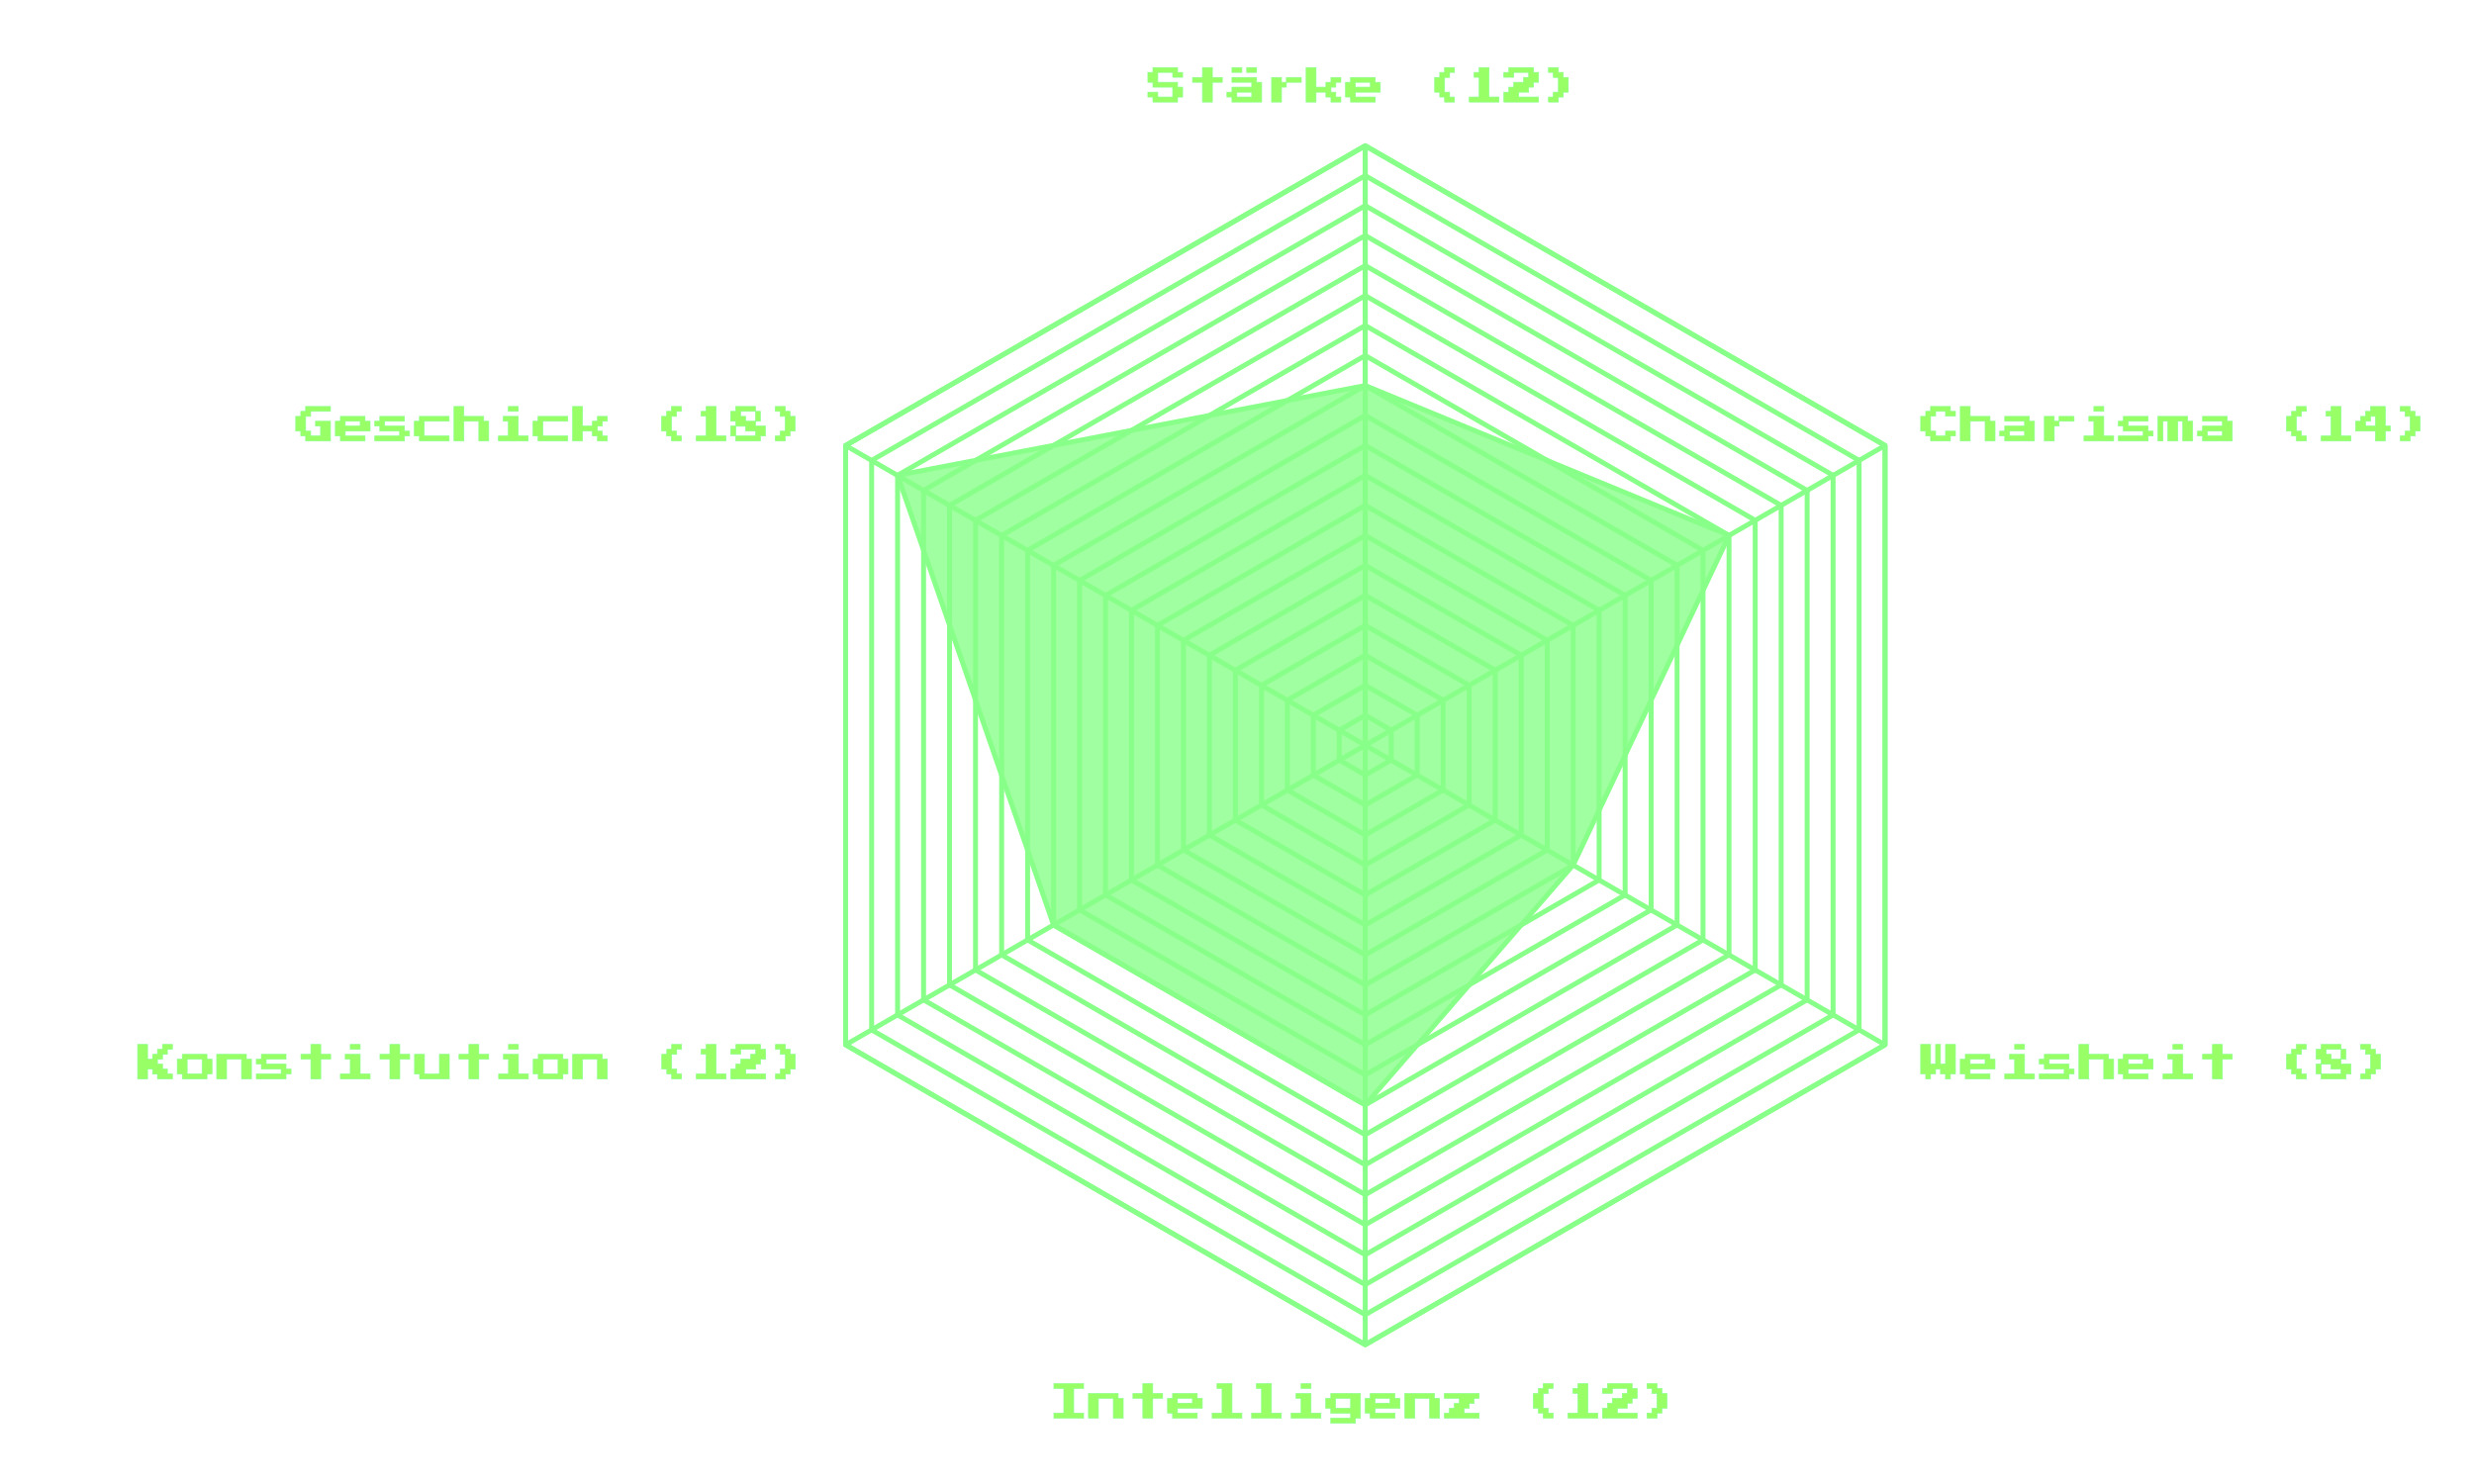
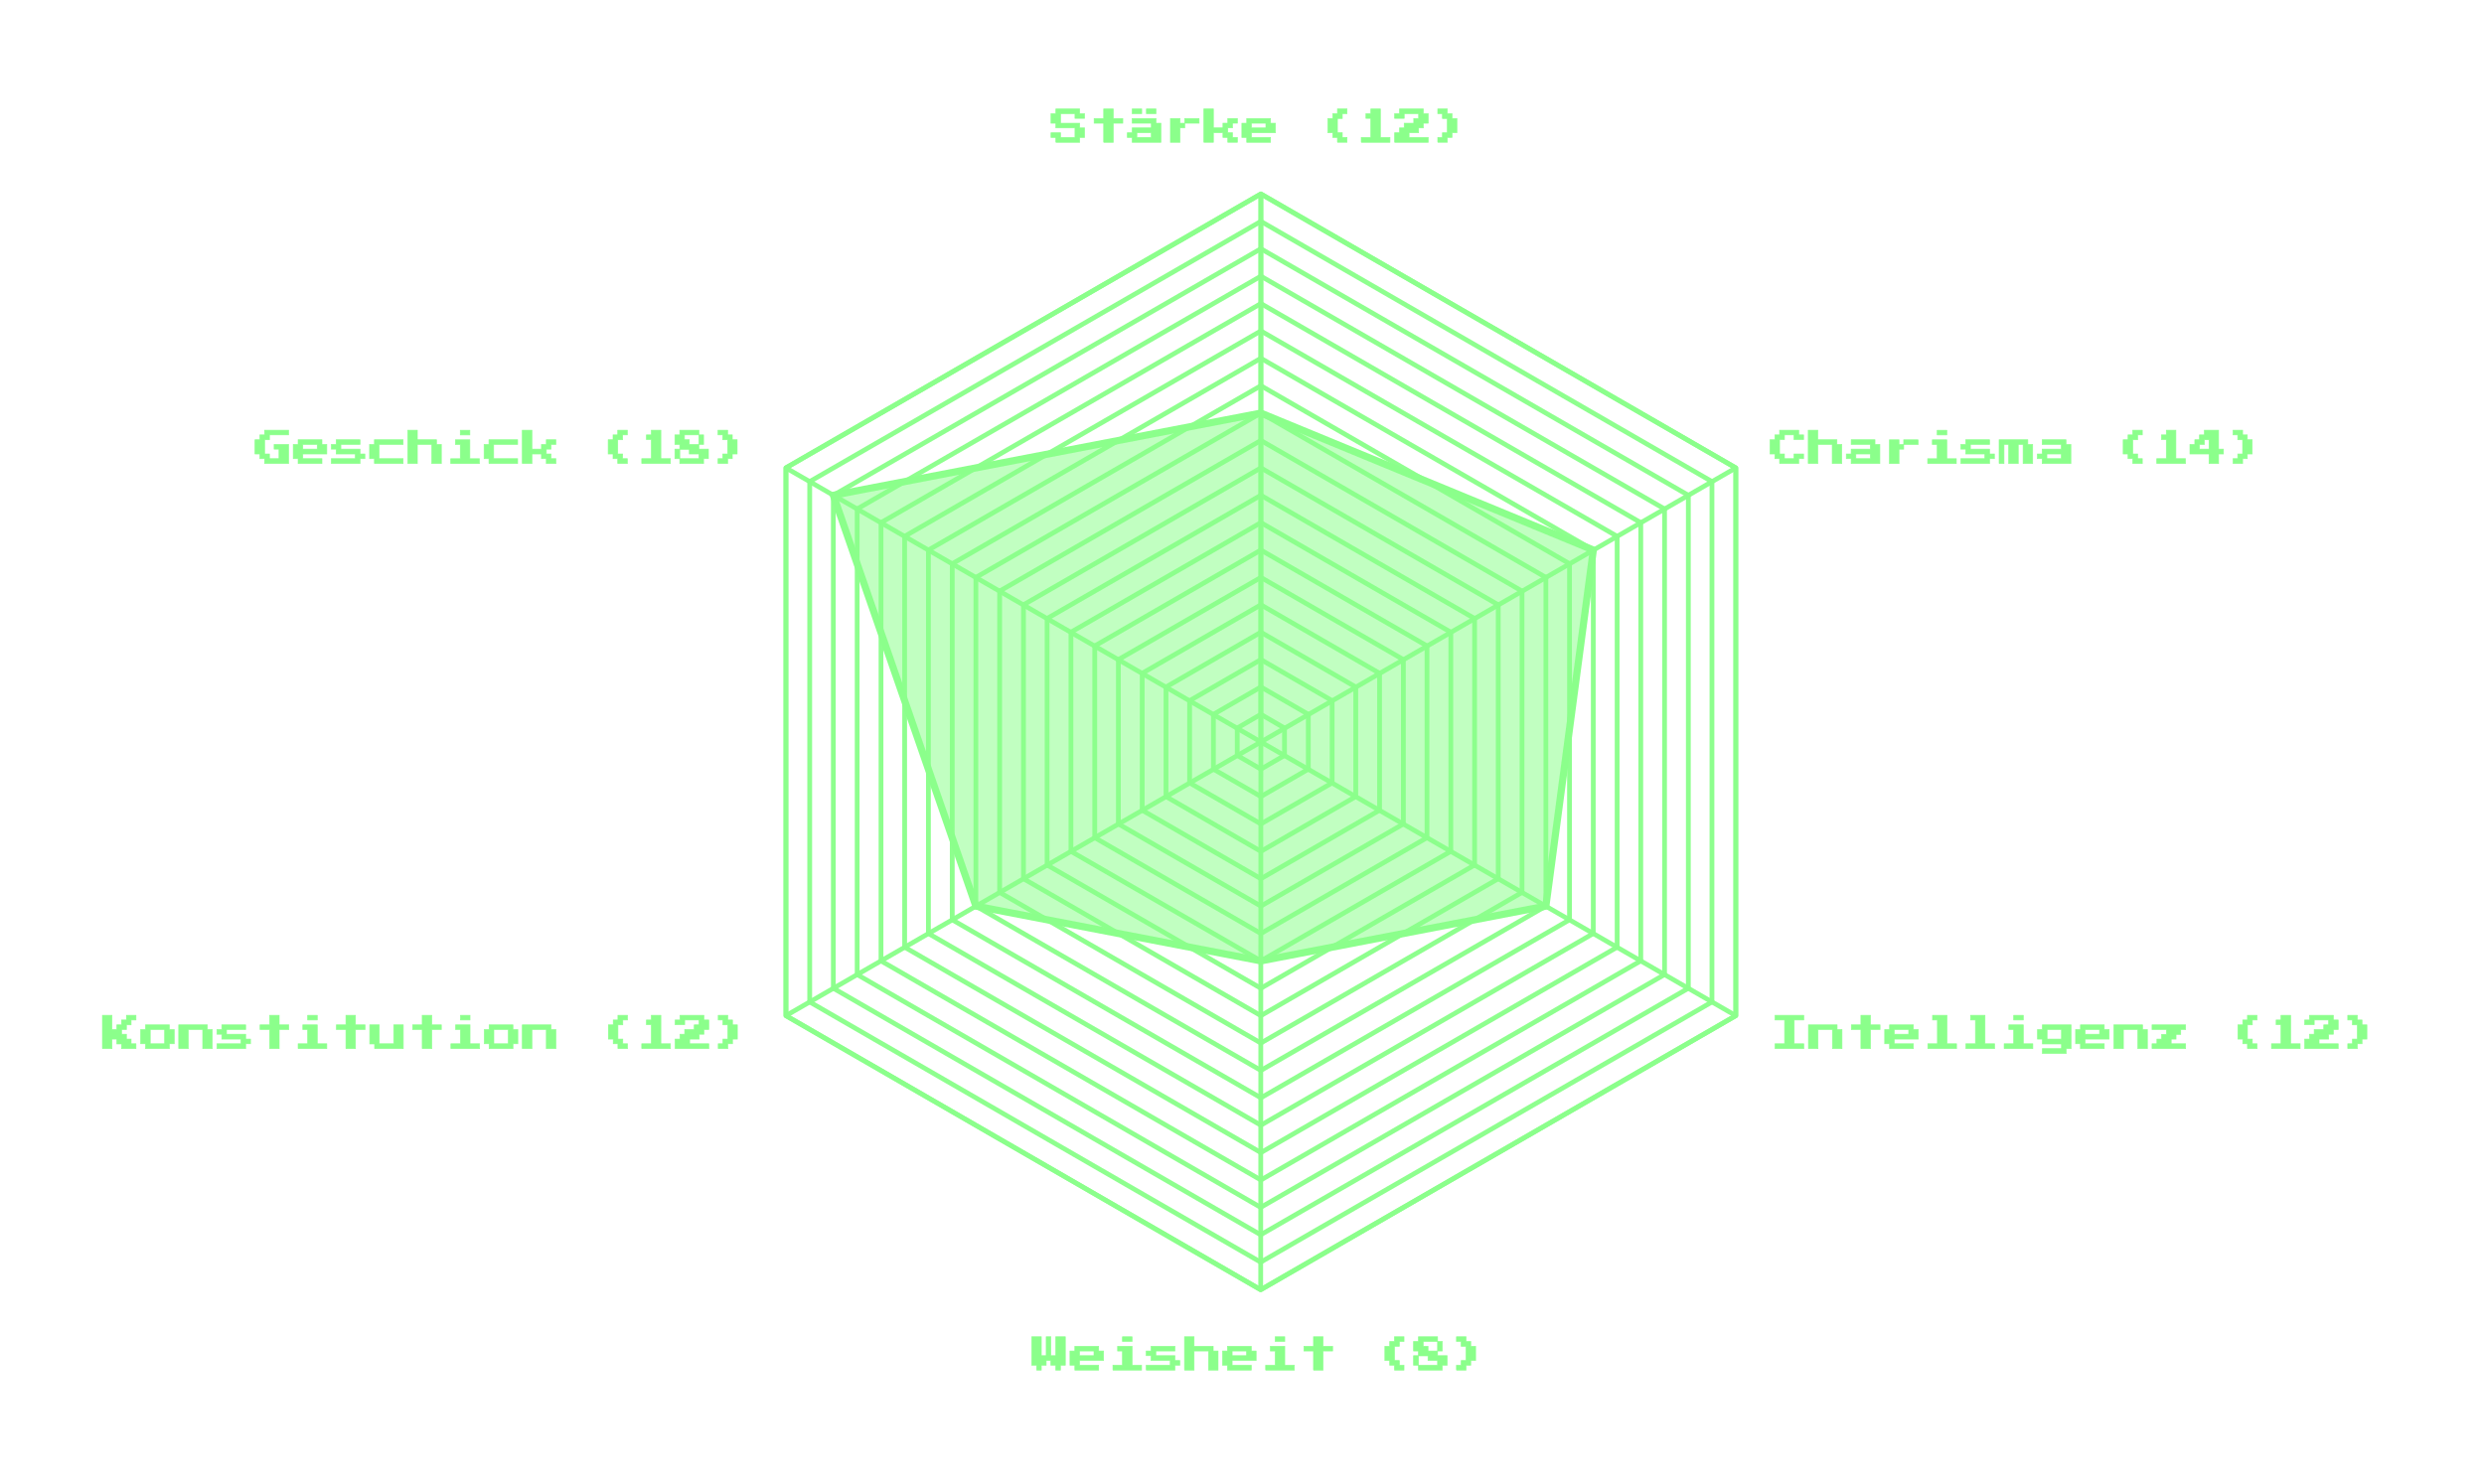
- <svg xmlns="http://www.w3.org/2000/svg" xml:space="preserve" height="300" width="500" version="1.1" viewBox="0 0 500 300">
-   <g transform="matrix(1.3333 0 0 -1.3333 0 300)">
-     <g transform="scale(.1)">
-       <g stroke="#8f8">
-         <g transform="matrix(1.0004 0 0 .99965 0 -45)">
-           <path stroke-linejoin="round" d="m2068.6 1165.5z" stroke="#8f8" stroke-miterlimit="10" stroke-width="7.5" fill="none" />
+ <svg xmlns="http://www.w3.org/2000/svg" xml:space="preserve" height="310.67" viewBox="0 0 520 310.667" width="520" version="1.1">
+   <g transform="matrix(1.3333 0 0 -1.3333 0 310.67)">
+     <g opacity=".97" transform="scale(.1)" stroke="#8f8">
+       <g stroke-opacity=".969" fill="none">
+         <g transform="scale(1.0004 .99965)">
+           <path stroke-linejoin="round" d="m1978.9 1165.2z" stroke-opacity=".969" stroke="#8f8" stroke-miterlimit="10" stroke-width="7.5" fill="none" />
        </g>
-         <g transform="matrix(1.0004 0 0 .99965 0 -45)">
-           <path stroke-linejoin="round" d="m2068.6 1211.1-39.35-22.93v-45.01l39.35-22.93 39.35 22.93v45.01z" stroke="#8f8" stroke-miterlimit="10" stroke-width="7.5" fill="none" />
+         <g transform="scale(1.0004 .99965)">
+           <path stroke-linejoin="round" d="m1978.9 1208.6-37.09-21.52v-43.03l37.09-21.52 37.09 21.52v43.03z" stroke-opacity=".969" stroke="#8f8" stroke-miterlimit="10" stroke-width="7.5" fill="none" />
        </g>
-         <g transform="matrix(1.0004 0 0 .99965 0 -45)">
-           <path stroke-linejoin="round" d="m2068.6 1256.4-78.7-45.3v-90.87l78.7-45.3 78.7 45.3v90.87z" stroke="#8f8" stroke-miterlimit="10" stroke-width="7.5" fill="none" />
+         <g transform="scale(1.0004 .99965)">
+           <path stroke-linejoin="round" d="m1978.9 1251.6-74.46-43.03v-86.07l74.46-43.03 74.46 43.03v86.07z" stroke-opacity=".969" stroke="#8f8" stroke-miterlimit="10" stroke-width="7.5" fill="none" />
        </g>
-         <g transform="matrix(1.0004 0 0 .99965 0 -45)">
-           <path stroke-linejoin="round" d="m2068.6 1302-118.05-68.23v-136.17l118.05-68.23 118.06 68.23v136.17z" stroke="#8f8" stroke-miterlimit="10" stroke-width="7.5" fill="none" />
+         <g transform="scale(1.0004 .99965)">
+           <path stroke-linejoin="round" d="m1978.9 1294.6-111.83-64.55v-129.1l111.83-64.54 111.83 64.54v129.1z" stroke-opacity=".969" stroke="#8f8" stroke-miterlimit="10" stroke-width="7.5" fill="none" />
        </g>
-         <g transform="matrix(1.0004 0 0 .99965 0 -45)">
-           <path stroke-linejoin="round" d="m2068.6 1347.3-157.12-90.87v-181.47l157.12-91.157 157.4 91.157v181.47z" stroke="#8f8" stroke-miterlimit="10" stroke-width="7.5" fill="none" />
+         <g transform="scale(1.0004 .99965)">
+           <path stroke-linejoin="round" d="m1978.9 1337.6-148.91-86.06v-172.13l148.91-86.062 148.91 86.062v172.13z" stroke-opacity=".969" stroke="#8f8" stroke-miterlimit="10" stroke-width="7.5" fill="none" />
        </g>
-         <g transform="matrix(1.0004 0 0 .99965 0 -45)">
-           <path stroke-linejoin="round" d="m2068.6 1392.8-196.7-113.5v-227.3l196.7-113.52 197 113.52v227.33z" stroke="#8f8" stroke-miterlimit="10" stroke-width="7.5" fill="none" />
+         <g transform="scale(1.0004 .99965)">
+           <path stroke-linejoin="round" d="m1978.9 1380.7-186.3-107.6v-215.16l186.28-107.57 186.28 107.57v215.16z" stroke-opacity=".969" stroke="#8f8" stroke-miterlimit="10" stroke-width="7.5" fill="none" />
        </g>
-         <g transform="matrix(1.0004 0 0 .99965 0 -45)">
-           <path stroke-linejoin="round" d="m2068.6 1438.4-236.1-136.45v-272.6l236.1-136.5 236.4 136.5v272.63z" stroke="#8f8" stroke-miterlimit="10" stroke-width="7.5" fill="none" />
+         <g transform="scale(1.0004 .99965)">
+           <path stroke-linejoin="round" d="m1978.9 1423.7-223.65-129.09v-258.19l223.65-129.09 223.65 129.09v258.19z" stroke-opacity=".969" stroke="#8f8" stroke-miterlimit="10" stroke-width="7.5" fill="none" />
        </g>
-         <g transform="matrix(1.0004 0 0 .99965 0 -45)">
-           <path stroke-linejoin="round" d="m2068.6 1483.7-275.4-159.1v-317.9l275.45-159.1 275.74 159.1v317.92z" stroke="#8f8" stroke-miterlimit="10" stroke-width="7.5" fill="none" />
+         <g transform="scale(1.0004 .99965)">
+           <path stroke-linejoin="round" d="m1978.9 1466.7-260.73-150.61v-301.22l260.73-150.6 260.73 150.6v301.22z" stroke-opacity=".969" stroke="#8f8" stroke-miterlimit="10" stroke-width="7.5" fill="none" />
        </g>
-         <g transform="matrix(1.0004 0 0 .99965 0 -45)">
-           <path stroke-linejoin="round" d="m2068.6 1529.3-314.8-182.04v-363.53l314.8-181.75 315.09 181.75v363.5z" stroke="#8f8" stroke-miterlimit="10" stroke-width="7.5" fill="none" />
+         <g transform="scale(1.0004 .99965)">
+           <path stroke-linejoin="round" d="m1978.9 1509.8-298.1-172.12v-344.3l298.1-172.12 298.1 172.12v344.25z" stroke-opacity=".969" stroke="#8f8" stroke-miterlimit="10" stroke-width="7.5" fill="none" />
        </g>
-         <g transform="matrix(1.0004 0 0 .99965 0 -45)">
-           <path stroke-linejoin="round" d="m2068.6 1574.9-354.2-204.7v-409.08l354.16-204.68 354.44 204.68v409.08z" stroke="#8f8" stroke-miterlimit="10" stroke-width="7.5" fill="none" />
+         <g transform="scale(1.0004 .99965)">
+           <path stroke-linejoin="round" d="m1978.9 1552.8-335.5-193.6v-387.32l335.47-193.64 335.47 193.64v387.28z" stroke-opacity=".969" stroke="#8f8" stroke-miterlimit="10" stroke-width="7.5" fill="none" />
        </g>
-         <g transform="matrix(1.0004 0 0 .99965 0 -45)">
-           <path stroke-linejoin="round" d="m2068.6 1620.2-393.5-227.4v-454.32l393.51-227.33 393.79 227.33v454.37z" stroke="#8f8" stroke-miterlimit="10" stroke-width="7.5" fill="none" />
+         <g transform="scale(1.0004 .99965)">
+           <path stroke-linejoin="round" d="m1978.9 1595.8-372.6-215.1v-430.33l372.56-215.15 372.56 215.15v430.31z" stroke-opacity=".969" stroke="#8f8" stroke-miterlimit="10" stroke-width="7.5" fill="none" />
        </g>
-         <g transform="matrix(1.0004 0 0 .99965 0 -45)">
-           <path stroke-linejoin="round" d="m2068.6 1665.8-432.8-250.3v-499.67l432.86-250.26 433.14 250.26v499.67z" stroke="#8f8" stroke-miterlimit="10" stroke-width="7.5" fill="none" />
+         <g transform="scale(1.0004 .99965)">
+           <path stroke-linejoin="round" d="m1978.9 1638.9-410-236.7v-473.35l409.93-236.67 409.93 236.67v473.34z" stroke-opacity=".969" stroke="#8f8" stroke-miterlimit="10" stroke-width="7.5" fill="none" />
        </g>
-         <g transform="matrix(1.0004 0 0 .99965 0 -45)">
-           <path stroke-linejoin="round" d="m2068.6 1711.1-472.2-272.7v-545.5l472.21-272.91 472.5 272.91v545.53z" stroke="#8f8" stroke-miterlimit="10" stroke-width="7.5" fill="none" />
+         <g transform="scale(1.0004 .99965)">
+           <path stroke-linejoin="round" d="m1978.9 1681.9-447.3-258.19v-516.36l447.3-258.19 447.3 258.19v516.37z" stroke-opacity=".969" stroke="#8f8" stroke-miterlimit="10" stroke-width="7.5" fill="none" />
        </g>
-         <g transform="matrix(1.0004 0 0 .99965 0 -45)">
-           <path stroke-linejoin="round" d="m2068.6 1756.6-511.6-295.5v-590.85l511.56-295.56 511.85 295.56v590.83z" stroke="#8f8" stroke-miterlimit="10" stroke-width="7.5" fill="none" />
+         <g transform="scale(1.0004 .99965)">
+           <path stroke-linejoin="round" d="m1978.9 1724.9-484.39-279.7v-559.38l484.39-279.7 484.38 279.7v559.41z" stroke-opacity=".969" stroke="#8f8" stroke-miterlimit="10" stroke-width="7.5" fill="none" />
        </g>
-         <g transform="matrix(1.0004 0 0 .99965 0 -45)">
-           <path stroke-linejoin="round" d="m2068.6 1802.2-550.9-318.5v-636.1l550.91-318.49 551.2 318.49v636.13z" stroke="#8f8" stroke-miterlimit="10" stroke-width="7.5" fill="none" />
+         <g transform="scale(1.0004 .99965)">
+           <path stroke-linejoin="round" d="m1978.9 1768-521.8-301.3v-602.4l521.76-301.22 521.75 301.22v602.44z" stroke-opacity=".969" stroke="#8f8" stroke-miterlimit="10" stroke-width="7.5" fill="none" />
        </g>
-         <g transform="matrix(1.0004 0 0 .99965 0 -45)">
-           <path stroke-linejoin="round" d="m2068.6 1847.5-590.5-340.8v-682.03l590.55-340.85 590.83 340.85v681.99z" stroke="#8f8" stroke-miterlimit="10" stroke-width="7.5" fill="none" />
+         <g transform="scale(1.0004 .99965)">
+           <path stroke-linejoin="round" d="m1978.9 1811-559.1-322.7v-645.51l559.12-322.74 559.12 322.74v645.47z" stroke-opacity=".969" stroke="#8f8" stroke-miterlimit="10" stroke-width="7.5" fill="none" />
        </g>
-         <g transform="matrix(1.0004 0 0 .99965 0 -45)">
-           <path stroke-linejoin="round" d="m2068.6 1893.1-629.9-363.78v-727.28l629.9-363.78 630.18 363.78v727.29z" stroke="#8f8" stroke-miterlimit="10" stroke-width="7.5" fill="none" />
+         <g transform="scale(1.0004 .99965)">
+           <path stroke-linejoin="round" d="m1978.9 1854-596.2-344.2v-688.53l596.21-344.25 596.21 344.25v688.5z" stroke-opacity=".969" stroke="#8f8" stroke-miterlimit="10" stroke-width="7.5" fill="none" />
        </g>
-         <g transform="matrix(1.0004 0 0 .99965 0 -45)">
-           <path stroke-linejoin="round" d="m2068.6 1938.7-669.2-386.7v-772.63l669.24-386.72 669.53 386.72v772.58z" stroke="#8f8" stroke-miterlimit="10" stroke-width="7.5" fill="none" />
+         <g transform="scale(1.0004 .99965)">
+           <path stroke-linejoin="round" d="m1978.9 1897-633.6-365.7v-731.54l633.3-365.77 633.86 365.77v731.53z" stroke-opacity=".969" stroke="#8f8" stroke-miterlimit="10" stroke-width="7.5" fill="none" />
        </g>
-         <g transform="matrix(1.0004 0 0 .99965 0 -45)">
-           <path stroke-linejoin="round" d="m2068.6 1984-708.6-409.09v-818.46l708.6-409.08 708.89 409.08v818.44z" stroke="#8f8" stroke-miterlimit="10" stroke-width="7.5" fill="none" />
+         <g transform="scale(1.0004 .99965)">
+           <path stroke-linejoin="round" d="m1978.9 1940.1-671-387.3v-774.56l670.67-387.28 671.22 387.28v774.56z" stroke-opacity=".969" stroke="#8f8" stroke-miterlimit="10" stroke-width="7.5" fill="none" />
        </g>
-         <g transform="matrix(1.0004 0 0 .99965 0 -45)">
-           <path stroke-linejoin="round" d="m2068.6 2029.5-747.9-432v-863.71l747.95-432.01 748.23 432.01v863.74z" stroke="#8f8" stroke-miterlimit="10" stroke-width="7.5" fill="none" />
+         <g transform="scale(1.0004 .99965)">
+           <path stroke-linejoin="round" d="m1978.9 1983.1-708.1-408.8v-817.57l707.75-408.8 708.31 408.8v817.59z" stroke-opacity=".969" stroke="#8f8" stroke-miterlimit="10" stroke-width="7.5" fill="none" />
        </g>
-         <g transform="matrix(1.0004 0 0 .99965 0 -45)">
-           <path stroke-linejoin="round" d="m2068.6 2074.8-787.3-454.66v-908.95l787.3-454.94 787.58 454.94v909.03z" stroke="#8f8" stroke-miterlimit="10" stroke-width="7.5" fill="none" />
-         </g>
-         <g transform="matrix(1.0004 0 0 .99965 0 -45)">
-           <path stroke-linejoin="round" d="m2068.6 1711.1-708.6-136.18 236.39-681.98 472.21-272.91 315.09 363.78 236.11 499.96z" stroke="#8f8" stroke-miterlimit="10" stroke-width="7.5" fill="none" />
-         </g>
-         <g transform="matrix(1.0004 0 0 .99965 0 -45)">
-           <path stroke-linejoin="round" d="m2068.6 2074.8-787.3-454.66v-908.95l787.3-454.94 787.58 454.94v909.03z" stroke="#8f8" stroke-miterlimit="10" stroke-width="7.5" fill="none" />
-         </g>
-         <g transform="matrix(1.0004 0 0 .99965 0 -45)">
-           <path stroke-linejoin="round" d="m2068.6 1165.5v909.32" stroke="#8f8" stroke-miterlimit="10" stroke-width="7.5" fill="none" />
-         </g>
-         <g transform="matrix(1.0004 0 0 .99965 0 -45)">
-           <path stroke-linejoin="round" d="m2068.6 1165.5-787.3 454.66" stroke="#8f8" stroke-miterlimit="10" stroke-width="7.5" fill="none" />
-         </g>
-         <g transform="matrix(1.0004 0 0 .99965 0 -45)">
-           <path stroke-linejoin="round" d="m2068.6 1165.5-787.3-454.35" stroke="#8f8" stroke-miterlimit="10" stroke-width="7.5" fill="none" />
-         </g>
-         <g transform="matrix(1.0004 0 0 .99965 0 -45)">
-           <path stroke-linejoin="round" d="m2068.6 1165.5v-909.3" stroke="#8f8" stroke-miterlimit="10" stroke-width="7.5" fill="none" />
-         </g>
-         <g transform="matrix(1.0004 0 0 .99965 0 -45)">
-           <path stroke-linejoin="round" d="m2068.6 1165.5 787.6-454.35" stroke="#8f8" stroke-miterlimit="10" stroke-width="7.5" fill="none" />
-         </g>
-         <g transform="matrix(1.0004 0 0 .99965 0 -45)">
-           <path stroke-linejoin="round" d="m2068.6 1165.5 787.58 454.66" stroke="#8f8" stroke-miterlimit="10" stroke-width="7.5" fill="none" />
-         </g>
-         <g transform="matrix(1.0004 0 0 .99965 0 -45)">
-           <path stroke-linejoin="round" d="m2068.6 1165.5v909.32" stroke="#8f8" stroke-miterlimit="10" stroke-width="7.5" fill="none" />
+         <g transform="scale(1.0004 .99965)">
+           <path stroke-linejoin="round" d="m1978.9 2026.2-745.4-430.32v-860.69l745.12-430.6 745.68 430.6v860.62z" stroke-opacity=".969" stroke="#8f8" stroke-miterlimit="10" stroke-width="7.5" fill="none" />
        </g>
      </g>
-       <g stroke="#8f8" fill="#99ff67" fill-rule="evenodd">
-         <path d="m1747.6 2095.3v7.64h-7.65v7.36h15.01v-7.36h22.65v15h-30.01v7.36h-7.65v15h7.65v7.36h37.38v-7.36h7.65v-7.36h-15.02v7.36h-22.65v-15h30.02v-7.36h7.65v-15h-7.65v-7.64h-37.38" />
-         <path d="m1822.7 2095.3v30h-15.02v7.36h15.02v15h15v-15h15.02v-7.36h-15.02v-30h-15" />
-         <path d="m1867.4 2140.3v7.36h15.01v-7.36zm22.37 0v7.36h15.01v-7.36zm-22.37-45v7.64h-7.65v7.36h7.65v7.64h30.02v7.36h-30.02v7.36h37.38v-7.36h7.65v-30zm7.37 7.64h22.65v7.36h-22.65v-7.36" />
-         <path d="m1942.5 2125.3h7.36v-7.36h-7.36v-22.64h-15.01v37.36h15.01zm30.02 7.36v-7.36h-22.66v7.36h22.66" />
-         <path d="m1979.8 2095.3v52.36h15.01v-29.72h15.01v7.36h7.65v7.36h15.01v-7.36h-7.65v-7.36h-7.36v-7.64h7.36v-7.36h7.65v-7.64h-15.01v7.64h-7.65v7.36h-15.01v-15h-15.01" />
-         <path d="m2047.2 2095.3v7.64h-7.64v22.36h7.64v7.36h37.39v-7.36h7.64v-15h-37.66v-7.36h30.02v-7.64zm7.37 22.64h22.65v7.36h-22.65v-7.36" />
-         <path d="m2189.7 2095.3v7.64h-7.36v7.36h-7.65v22.36h7.65v7.64h7.36v7.36h15.01v-7.36h-7.36v-7.64h-7.65v-22.36h7.65v-7.36h7.36v-7.64h-15.01" />
-         <path d="m2227.1 2095.3v7.64h15v30h-7.64v7.36h7.64v7.36h15.02v-44.72h15v-7.64h-45.02" />
-         <path d="m2279.5 2095.3v15h7.64v7.64h7.37v7.36h15.01v7.36h7.64v7.64h-22.65v-7.36h-15.01v7.36h7.64v7.36h37.38v-7.36h7.65v-15h-7.65v-7.36h-7.36v-7.64h-15.01v-7.36h30.02v-7.64h-52.67" />
-         <path d="m2347.2 2095.3v7.64h7.36v7.36h7.65v22.36h-7.65v7.64h-7.36v7.36h15.01v-7.36h7.37v-7.64h7.64v-22.36h-7.64v-7.36h-7.37v-7.64h-15.01" />
-         <path d="m463.27 1581.4v7.65h-7.364v7.35h-7.644v22.36h7.644v7.64h7.364v7.36h37.668v-7.36h-30.02v-7.64h-7.648v-22.36h7.648v-7.35h15.008v15h-7.645v7.35h22.657v-30h-37.668" />
-         <path d="m515.94 1581.4v7.65h-7.644v22.35h7.644v7.36h37.383v-7.36h7.649v-15h-37.668v-7.35h30.019v-7.65zm7.364 22.65h22.656v7.35h-22.656v-7.35" />
-         <path d="m568.05 1581.4v7.65h37.668v7.35h-30.02v7.65h-7.648v7.35h7.648v7.36h37.379v-7.36h-30.016v-7.35h30.016v-7.65h7.649v-7.35h-7.649v-7.65h-45.027" />
-         <path d="m635.73 1581.4v7.65h-7.644v22.35h7.644v7.36h45.032v-7.36h-37.668v-22.35h37.668v-7.65h-45.032" />
-         <path d="m688.13 1581.4v52.36h15.008v-15h30.019v-7.36h7.649v-30h-15.012v30h-22.656v-30h-15.008" />
-         <path d="m770.54 1626.4v7.36h15.008v-7.36zm-15.008-45v7.65h15.008v22.35h-7.644v7.36h22.652v-29.71h15.012v-7.65h-45.028" />
-         <path d="m815.57 1581.4v7.65h-7.644v22.35h7.644v7.36h45.032v-7.36h-37.67v-22.35h37.668v-7.65h-45.032" />
-         <path d="m867.96 1581.4v52.36h15.008v-29.71h15.011v7.35h7.645v7.36h15.012v-7.36h-7.649v-7.35h-7.363v-7.65h7.363v-7.35h7.649v-7.65h-15.012v7.65h-7.645v7.35h-15.011v-15h-15.008" />
-         <path d="m1017.8 1581.4v7.65h-7.363v7.35h-7.648v22.36h7.648v7.64h7.363v7.36h15.008v-7.36h-7.363v-7.64h-7.645v-22.36h7.645v-7.35h7.363v-7.65h-15.008" />
-         <path d="m1055.4 1581.4v7.65h15.011v30h-7.648v7.35h7.648v7.36h15.011v-44.71h15.01v-7.65h-45.032" />
-         <path d="m1115.2 1581.4v7.65h-7.65v15h7.65v7.35h-7.65v15h7.65v7.36h30.01v-7.36h7.36v-15h-7.36v-7.35h15.01v-15h-7.65v-7.65zm15 30h15.01v15h-22.65v-7.64h7.64zm-15-22.35h30.01v7.35h-15.01v7.36h-15v-14.71" />
-         <path d="m1175.2 1581.4v7.65h7.36v7.35h7.65v22.36h-7.65v7.64h-7.36v7.36h15.01v-7.36h7.37v-7.64h7.64v-22.36h-7.64v-7.35h-7.37v-7.65h-15.01" />
-         <path d="m208.67 614.11v52.356h15.008v-22.36h7.648v7.36h7.363v7.64h7.645v7.36h15.008v-7.36h-7.645v-7.64h-7.363v-7.36h-7.645v-7.355h7.645v-7.645h7.363v-7.355h7.645v-7.641h-22.653v7.356h-7.363v7.64h-7.648v-14.996h-15.008" />
-         <path d="m276.36 614.11v7.641h-7.648v22.355h7.648v7.36h37.383v-7.36h7.645v-22.355h-7.645v-7.641zm7.364 7.641h22.656v22.355h-22.656v-22.355" />
-         <path d="m328.46 614.11v37.356h45.027v-7.36h7.649v-29.996h-15.012v29.996h-22.656v-29.996h-15.008" />
-         <path d="m388.5 614.11v7.641h37.664v7.355h-30.02v7.645h-7.644v7.355h7.644v7.36h37.383v-7.36h-30.019v-7.355h30.019v-7.645h7.645v-7.355h-7.645v-7.641h-45.027" />
-         <path d="m471.2 614.11v29.996h-15.007v7.36h15.007v15h15.012v-15h15.008v-7.36h-15.008v-29.996h-15.012" />
-         <path d="m530.95 659.11v7.36h15.008v-7.36zm-15.012-44.996v7.641h15.012v22.355h-7.648v7.36h22.656v-29.715h15.012v-7.641h-45.032" />
-         <path d="m590.99 614.11v29.996h-15.01v7.36h15.012v15h15.01v-15h15.008v-7.36h-15.01v-29.996h-15.008" />
-         <path d="m636.02 614.11v7.356h-7.649v30h15.012v-29.715h22.656v29.715h15.008v-37.37h-45.03" />
-         <path d="m710.78 614.11v29.996h-15.012v7.36h15.012v15h15.008v-15h15.012v-7.36h-15.012v-29.996h-15.008" />
-         <path d="m770.82 659.11v7.36h15.008v-7.36zm-15.012-44.996v7.641h15.012v22.355h-7.648v7.36h22.656v-29.715h15.008v-7.641h-45.028" />
-         <path d="m815.85 614.11v7.641h-7.649v22.355h7.649v7.36h37.382v-7.36h7.645v-22.355h-7.645v-7.641zm7.363 7.641h22.656v22.355h-22.656v-22.355" />
-         <path d="m867.96 614.11v37.356h45.027v-7.36h7.649v-29.996h-15.012v29.996h-22.656v-29.996h-15.008" />
-         <path d="m1018.1 614.11v7.641h-7.364v7.355h-7.644v22.36h7.644v7.64h7.364v7.36h15.011v-7.36h-7.363v-7.64h-7.648v-22.36h7.648v-7.355h7.363v-7.641h-15.011" />
-         <path d="m1055.4 614.11v7.641h15.011v29.996h-7.648v7.359h7.648v7.36h15.011v-44.715h15.01v-7.641h-45.032" />
-         <path d="m1107.8 614.11v14.996h7.65v7.645h7.36v7.355h15.01v7.36h7.65v7.64h-22.66v-7.359h-15.01v7.359h7.65v7.36h37.38v-7.36h7.64v-15h-7.64v-7.355h-7.36v-7.645h-15.01v-7.355h30.01v-7.641h-52.67" />
-         <path d="m1175.5 614.11v7.641h7.36v7.355h7.64v22.36h-7.64v7.64h-7.36v7.36h15v-7.36h7.37v-7.64h7.65v-22.36h-7.65v-7.355h-7.37v-7.641h-15" />
-         <path d="m1597.5 99.902v7.641h15.01v37.355h-15.01v7.36h45.03v-7.36h-15.01v-37.36h15.01v-7.641h-45.03" />
-         <path d="m1649.9 99.902v37.356h45.03v-7.359h7.65v-29.998h-15.01v29.996h-22.66v-29.998h-15.01" />
-         <path d="m1732.3 99.902v29.996h-15.02v7.359h15.02v15h15v-15h15.02v-7.359h-15.02v-29.998h-15" />
-         <path d="m1777.4 99.902v7.641h-7.64v22.355h7.64v7.359h37.39v-7.359h7.64v-14.996h-37.66v-7.359h30.02v-7.641zm7.37 22.641h22.65v7.355h-22.65v-7.355" />
-         <path d="m1837.4 99.902v7.641h15.01v37.355h-7.64v7.36h22.65v-44.715h15.01v-7.641h-45.03" />
-         <path d="m1897.2 99.902v7.641h15.01v37.355h-7.65v7.36h22.66v-44.715h15.01v-7.641h-45.03" />
-         <path d="m1972.2 144.9v7.36h15.01v-7.36zm-15-44.996v7.641h15v22.355h-7.64v7.359h22.65v-29.72h15.01v-7.641h-45.02" />
-         <path d="m2017.2 92.262v7.641h30.02v7.359h-30.02v7.641h-7.64v14.996h7.64v7.359h45.03v-37.358h-7.64v-7.641zm7.37 22.641h22.65v14.996h-22.65v-14.996" />
-         <path d="m2077 99.902v7.641h-7.65v22.355h7.65v7.359h37.38v-7.359h7.65v-14.996h-37.67v-7.359h30.02v-7.641zm7.36 22.641h22.66v7.355h-22.66v-7.355" />
-         <path d="m2129.4 99.902v37.356h45.03v-7.359h7.64v-29.998h-15v29.996h-22.66v-29.998h-15.01" />
-         <path d="m2189.4 99.902v7.641h7.65v7.359h7.36v7.356h7.64v7.641h-22.65v7.359h52.67v-7.359h-7.64v-7.641h-7.36v-7.356h-7.65v-7.359h22.65v-7.641h-52.67" />
-         <path d="m2339.2 99.902v7.641h-7.36v7.359h-7.65v22.356h7.65v7.641h7.36v7.36h15.01v-7.36h-7.36v-7.641h-7.65v-22.356h7.65v-7.359h7.36v-7.641h-15.01" />
-         <path d="m2376.9 99.902v7.641h15.01v29.996h-7.65v7.359h7.65v7.36h15.01v-44.715h15.01v-7.641h-45.03" />
-         <path d="m2429 99.902v15h7.64v7.641h7.37v7.355h15.01v7.359h7.64v7.641h-22.65v-7.359h-15.01v7.359h7.64v7.36h37.39v-7.36h7.64v-15h-7.64v-7.355h-7.37v-7.641h-15.01v-7.359h30.02v-7.641h-52.67" />
-         <path d="m2496.7 99.902v7.641h7.36v7.359h7.65v22.356h-7.65v7.641h-7.36v7.36h15.01v-7.36h7.36v-7.641h7.65v-22.356h-7.65v-7.359h-7.36v-7.641h-15.01" />
-         <path d="m2919 614.11v7.641h-7.65v44.715h15.02v-29.715h7.64v29.715h7.36v-29.715h7.65v29.715h15.01v-44.715h-7.65v-7.641h-7.36v7.641h-7.65v7.355h-7.4v-7.355h-7.64v-7.641h-7.37" />
-         <path d="m2979 614.11v7.641h-7.65v22.355h7.65v7.36h37.38v-7.36h7.65v-15h-37.67v-7.355h30.02v-7.641zm7.36 22.641h22.66v7.355h-22.66v-7.355" />
-         <path d="m3053.8 659.11v7.36h15.01v-7.36zm-15-44.996v7.641h15v22.355h-7.64v7.36h22.65v-29.715h15.01v-7.641h-45.02" />
-         <path d="m3091.2 614.11v7.641h37.66v7.355h-30.02v7.645h-7.64v7.355h7.64v7.36h37.38v-7.36h-30.01v-7.355h30.01v-7.645h7.65v-7.355h-7.65v-7.641h-45.02" />
-         <path d="m3151.2 614.11v52.356h15.01v-15h30.02v-7.36h7.65v-29.996h-15.01v29.996h-22.66v-29.996h-15.01" />
-         <path d="m3218.6 614.11v7.641h-7.65v22.355h7.65v7.36h37.4v-7.36h7.64v-15h-37.66v-7.355h30.1v-7.641zm7.36 22.641h22.66v7.355h-22.66v-7.355" />
-         <path d="m3293.7 659.11v7.36h15.01v-7.36zm-15-44.996v7.641h15v22.355h-7.64v7.36h22.65v-29.715h15.01v-7.641h-45.02" />
-         <path d="m3353.7 614.11v29.996h-15.01v7.36h15.01v15h15.01v-15h15.01v-7.36h-15.01v-29.996h-15.01" />
-         <path d="m3480.9 614.11v7.641h-7.36v7.355h-7.65v22.36h7.65v7.64h7.36v7.36h15.01v-7.36h-7.37v-7.64h-7.64v-22.36h7.64v-7.355h7.37v-7.641h-15.01" />
-         <path d="m3518.5 614.11v7.641h-7.64v15h7.64v7.355h-7.64v15h7.64v7.36h30.02v-7.36h7.37v-15h-7.37v-7.355h15.01v-15h-7.64v-7.641zm15.02 29.996h15v15h-22.65v-7.64h7.65zm-15.02-22.355h30.02v7.355h-15v7.36h-15.02v-14.715" />
-         <path d="m3578.3 614.11v7.641h7.36v7.355h7.65v22.36h-7.65v7.64h-7.36v7.36h15.01v-7.36h7.36v-7.64h7.65v-22.36h-7.65v-7.355h-7.36v-7.641h-15.01" />
-         <path d="m2926.4 1581.4v7.65h-7.37v7.35h-7.65v22.36h7.65v7.64h7.37v7.36h30.01v-7.36h7.65v-7.35h-15.01v7.35h-15v-7.35h-7.64v-22.65h7.64v-7.35h15.01v7.35h15.01v-7.35h-7.65v-7.65h-30.01" />
-         <path d="m2971.4 1581.4v52.36h15.01v-15h30.02v-7.36h7.65v-30h-15.01v30h-22.66v-30h-15.01" />
-         <path d="m3038.8 1581.4v7.65h-7.65v7.35h7.65v7.65h30.01v7.35h-30.01v7.36h37.38v-7.36h7.64v-30zm7.36 7.65h22.65v7.35h-22.65v-7.35" />
-         <path d="m3113.8 1611.4h7.37v-7.35h-7.37v-22.65h-15.01v37.36h15.01zm30.02 7.36v-7.36h-22.65v7.36h22.65" />
-         <path d="m3173.9 1626.4v7.36h15.01v-7.36zm-15.01-45v7.65h15.01v22.35h-7.65v7.36h22.66v-29.71h15.01v-7.65h-45.03" />
-         <path d="m3211 1581.4v7.65h37.67v7.35h-30.02v7.65h-7.65v7.35h7.65v7.36h37.4v-7.36h-30.02v-7.35h30v-7.65h7.64v-7.35h-7.6v-7.65h-45.03" />
-         <path d="m3271 1581.4v37.36h45.03v-7.36h7.64v-30h-15.01v30h-7.64v-30h-15.01v30h-7.36v-30h-7.65" />
-         <path d="m3338.7 1581.4v7.65h-7.64v7.35h7.64v7.65h30.02v7.35h-30.02v7.36h37.38v-7.36h7.65v-30zm7.36 7.65h22.66v7.35h-22.66v-7.35" />
-         <path d="m3480.9 1581.4v7.65h-7.36v7.35h-7.65v22.36h7.65v7.64h7.36v7.36h15.01v-7.36h-7.37v-7.64h-7.64v-22.36h7.64v-7.35h7.37v-7.65h-15.01" />
-         <path d="m3518.5 1581.4v7.65h15.02v30h-7.65v7.35h7.65v7.36h15v-44.71h15.01v-7.65h-45.03" />
-         <path d="m3600.6 1581.4v15h-30.02v15h7.65v7.36h7.36v7.64h7.65v7.36h22.37v-29.71h7.65v-7.65h-7.65v-15zm-15.01 22.65h15.01v14.71h-7.36v-7.36h-7.65v-7.35" />
-         <path d="m3638.3 1581.4v7.65h7.36v7.35h7.65v22.36h-7.65v7.64h-7.36v7.36h15.01v-7.36h7.36v-7.64h7.65v-22.36h-7.65v-7.35h-7.36v-7.65h-15.01" />
+       <g stroke-linejoin="round" style="paint-order:normal" fill-opacity=".533" transform="scale(1.0004 .99965)" stroke-linecap="square" stroke-width="11.25" fill="#8f8">
+         <path stroke-linejoin="round" style="paint-order:normal" d="m1978.9 1681.9-670.95-129.1 223.65-645.46 447.3-86.062 447.3 86.062 74.45 559.4z" fill-opacity=".533" stroke="#8f8" stroke-linecap="square" stroke-width="11.25" fill="#8f8" />
      </g>
-       <path opacity=".8" d="m2069.3 1665.4-708.85-136.12 236.47-681.75 472.38-272.81 315.2 363.66 236.19 499.77-551.39 227.25" fill-rule="evenodd" fill="#8f8" />
+       <g stroke-opacity=".969" fill="none">
+         <g transform="scale(1.0004 .99965)">
+           <path stroke-linejoin="round" d="m1978.9 2026.2-745.4-430.32v-860.69l745.12-430.6 745.68 430.6v860.62z" stroke-opacity=".969" stroke="#8f8" stroke-miterlimit="10" stroke-width="7.5" fill="none" />
+         </g>
+         <g transform="scale(1.0004 .99965)">
+           <path stroke-linejoin="round" d="m1978.9 1165.2v860.91" stroke-opacity=".969" stroke="#8f8" stroke-miterlimit="10" stroke-width="7.5" fill="none" />
+         </g>
+         <g transform="scale(1.0004 .99965)">
+           <path stroke-linejoin="round" d="m1978.9 1165.2-745.4 430.59" stroke-opacity=".969" stroke="#8f8" stroke-miterlimit="10" stroke-width="7.5" fill="none" />
+         </g>
+         <g transform="scale(1.0004 .99965)">
+           <path stroke-linejoin="round" d="m1978.9 1165.2-745.4-429.99" stroke-opacity=".969" stroke="#8f8" stroke-miterlimit="10" stroke-width="7.5" fill="none" />
+         </g>
+         <g transform="scale(1.0004 .99965)">
+           <path stroke-linejoin="round" d="m1978.9 1165.2-0.28-860.62" stroke-opacity=".969" stroke="#8f8" stroke-miterlimit="10" stroke-width="7.5" fill="none" />
+         </g>
+         <g transform="scale(1.0004 .99965)">
+           <path stroke-linejoin="round" d="m1978.9 1165.2 745.4-430.03" stroke-opacity=".969" stroke="#8f8" stroke-miterlimit="10" stroke-width="7.5" fill="none" />
+         </g>
+         <g transform="scale(1.0004 .99965)">
+           <path stroke-linejoin="round" d="m1978.9 1165.2 745.4 430.59" stroke-opacity=".969" stroke="#8f8" stroke-miterlimit="10" stroke-width="7.5" fill="none" />
+         </g>
+         <g transform="scale(1.0004 .99965)">
+           <path stroke-linejoin="round" d="m1978.9 1165.2v860.91" stroke-opacity=".969" stroke="#8f8" stroke-miterlimit="10" stroke-width="7.5" fill="none" />
+         </g>
+       </g>
+       <g fill="#8f8" stroke-opacity=".969" fill-rule="evenodd">
+         <path d="m1657.8 2106.6v7.64h-7.64v7.35h15v-7.35h22.66v15h-30.02v7.35h-7.64v15h7.64v7.36h37.38v-7.36h7.65v-7.35h-15.01v7.35h-22.66v-15h30.02v-7.35h7.65v-15h-7.65v-7.64h-37.38" />
+         <path d="m1732.9 2106.6v29.99h-15.01v7.36h15.01v15h15.01v-15h15.01v-7.36h-15.01v-29.99h-15.01" />
+         <path d="m1777.6 2151.6v7.36h15.02v-7.36zm22.38 0v7.36h15.01v-7.36zm-22.38-44.99v7.64h-7.6v7.35h7.64v7.65h30.02v7.35h-30.02v7.36h37.39v-7.36h7.65v-29.99zm7.37 7.64h22.65v7.35h-22.65v-7.35" />
+         <path d="m1852.7 2136.6h7.36v-7.35h-7.36v-22.64h-15.02v37.4h15.02zm30.01 7.36v-7.36h-22.65v7.36h22.65" />
+         <path d="m1890.1 2106.6v52.4h15.01v-29.71h15.01v7.35h7.64v7.36h15.01v-7.36h-7.64v-7.35h-7.37v-7.65h7.37v-7.35h7.64v-7.64h-15.01v7.64h-7.64v7.35h-15.01v-14.99h-15.01" />
+         <path d="m1957.5 2106.6v7.64h-7.65v22.35h7.65v7.36h37.38v-7.36h7.65v-15h-37.67v-7.35h30.02v-7.64zm7.36 22.64h22.66v7.35h-22.66v-7.35" />
+         <path d="m2099.9 2106.6v7.64h-7.36v7.35h-7.65v22.4h7.65v7.64h7.36v7.36h15.01v-7.36h-7.37v-7.6h-7.64v-22.36h7.64v-7.35h7.37v-7.64h-15.01" />
+         <path d="m2137.3 2106.6v7.64h15.01v30h-7.65v7.35h7.65v7.36h15.01v-44.71h15.01v-7.64h-45.03" />
+         <path d="m2189.7 2106.6v14.99h7.65v7.65h7.36v7.35h15.01v7.36h7.65v7.64h-22.66v-7.35h-15.01v7.35h7.65v7.36h37.38v-7.36h7.65v-15h-7.65v-7.35h-7.36v-7.65h-15.01v-7.35h30.02v-7.64h-52.68" />
+         <path d="m2257.4 2106.6v7.64h7.36v7.35h7.65v22.4h-7.65v7.64h-7.36v7.36h15.01v-7.36h7.36v-7.6h7.65v-22.36h-7.65v-7.35h-7.36v-7.64h-15.01" />
+         <path d="m415.41 1602.1v7.64h-7.363v7.36h-7.645v22.35h7.645v7.64h7.363v7.36h37.664v-7.36h-30.015v-7.64h-7.649v-22.35h7.649v-7.36h15.007v15h-7.648v7.35h22.656v-29.99h-37.664" />
+         <path d="m468.08 1602.1v7.64h-7.648v22.35h7.648v7.36h37.383v-7.36h7.644v-14.99h-37.664v-7.36h30.02v-7.64zm7.363 22.64h22.657v7.35h-22.657v-7.35" />
+         <path d="m520.19 1602.1v7.64h37.664v7.36h-30.019v7.64h-7.645v7.35h7.645v7.36h37.383v-7.36h-30.02v-7.35h30.02v-7.64h7.648v-7.36h-7.648v-7.64h-45.028" />
+         <path d="m587.88 1602.1v7.64h-7.645v22.35h7.645v7.36h45.027v-7.36h-37.664v-22.35h37.664v-7.64h-45.027" />
+         <path d="m640.27 1602.1v52.35h15.011v-15h30.02v-7.36h7.644v-29.99h-15.007v29.99h-22.657v-29.99h-15.011" />
+         <path d="m722.68 1647v7.36h15.008v-7.36zm-15.012-44.99v7.64h15.012v22.35h-7.649v7.36h22.657v-29.71h15.011v-7.64h-45.031" />
+         <path d="m767.71 1602.1v7.64h-7.645v22.35h7.645v7.36h45.027v-7.36h-37.66v-22.35h37.664v-7.64h-45.027" />
+         <path d="m820.1 1602.1v52.35h15.011v-29.71h15.008v7.35h7.649v7.36h15.007v-7.36h-7.644v-7.35h-7.363v-7.64h7.363v-7.36h7.644v-7.64h-15.007v7.64h-7.649v7.36h-15.008v-15h-15.011" />
+         <path d="m969.91 1602.1v7.64h-7.363v7.36h-7.645v22.35h7.645v7.64h7.363v7.36h15.012v-7.36h-7.363v-7.64h-7.649v-22.35h7.649v-7.36h7.363v-7.64h-15" />
+         <path d="m1007.6 1602.1v7.64h15.008v30h-7.645v7.35h7.645v7.36h15.012v-44.71h15.007v-7.64h-45.027" />
+         <path d="m1067.3 1602.1v7.64h-7.644v15h7.644v7.35h-7.644v15h7.644v7.36h30.018v-7.36h7.36v-15h-7.36v-7.35h15.01v-15h-7.65v-7.64zm15.008 29.99h15.01v15h-22.655v-7.64h7.645zm-15.008-22.35h30.018v7.36h-15.01v7.35h-15.008v-14.71" />
+         <path d="m1127.4 1602.1v7.64h7.36v7.36h7.65v22.35h-7.65v7.64h-7.36v7.36h15.01v-7.36h7.36v-7.64h7.65v-22.35h-7.65v-7.36h-7.36v-7.64h-15.01" />
+         <path d="m160.81 683.17v52.355h15.01v-22.359h7.645v7.359h7.363v7.641h7.649v7.359h15.007v-7.359h-7.644v-7.641h-7.363v-7.359h-7.649v-7.355h7.649v-7.641h7.363v-7.359h7.644v-7.641h-22.656v7.355h-7.363v7.645h-7.645v-15h-15.011" />
+         <path d="m228.5 683.17v7.641h-7.648v22.355h7.648v7.359h37.379v-7.359h7.648v-22.355h-7.648v-7.641zm7.363 7.641h22.653v22.355h-22.653v-22.355" />
+         <path d="m280.6 683.17v37.355h45.031v-7.359h7.644v-29.99h-15v29.996h-22.657v-29.996h-15.011" />
+         <path d="m340.64 683.17v7.641h37.668v7.359h-30.02v7.641h-7.648v7.355h7.648v7.359h37.383v-7.359h-30.02v-7.355h30.02v-7.641h7.644v-7.359h-7.644v-7.641h-45.031" />
+         <path d="m423.34 683.17v29.996h-15.008v7.359h15.008v15h15.008v-15h15.011v-7.359h-15.011v-29.996h-15.008" />
+         <path d="m483.09 728.16v7.359h15.012v-7.359zm-15.008-44.996v7.641h15.008v22.355h-7.645v7.359h22.657v-29.714h15.007v-7.641h-45.027" />
+         <path d="m543.13 683.17v29.996h-15.008v7.359h15.008v15h15.012v-15h15.007v-7.359h-15.007v-29.996h-15.012" />
+         <path d="m588.16 683.17v7.355h-7.648v30h15.011v-29.714h22.653v29.714h15.012v-37.35h-45.02" />
+         <path d="m662.92 683.17v29.996h-15.008v7.359h15.008v15h15.012v-15h15.007v-7.359h-15.007v-29.996h-15.012" />
+         <path d="m722.96 728.16v7.359h15.012v-7.359zm-15.008-44.996v7.641h15.008v22.355h-7.645v7.359h22.657v-29.714h15.007v-7.641h-45.027" />
+         <path d="m767.99 683.17v7.641h-7.648v22.355h7.648v7.359h37.379v-7.359h7.649v-22.355h-7.649v-7.641zm7.363 7.641h22.653v22.355h-22.653v-22.355" />
+         <path d="m820.1 683.17v37.355h45.031v-7.359h7.644v-29.996h-15.007v29.996h-22.657v-29.996h-15.011" />
+         <path d="m970.2 683.17v7.641h-7.363v7.359h-7.644v22.355h7.644v7.641h7.363v7.359h15.008v-7.359h-7.363v-7.641h-7.645v-22.355h7.645v-7.359h7.363v-7.641h-15.008" />
+         <path d="m1007.6 683.17v7.641h15.008v29.996h-7.645v7.359h7.645v7.359h15.012v-44.714h15.007v-7.641h-45.027" />
+         <path d="m1060 683.17v15h7.648v7.641h7.363v7.355h15.01v7.359h7.65v7.641h-22.66v-7.359h-15.011v7.359h7.648v7.359h37.5v-7.359h7.64v-15h-7.6v-7.355h-7.36v-7.641h-15.02v-7.359h30.02v-7.641h-52.671" />
+         <path d="m1127.7 683.17v7.641h7.36v7.359h7.64v22.355h-7.64v7.641h-7.36v7.359h15v-7.359h7.37v-7.641h7.64v-22.355h-7.64v-7.359h-7.37v-7.641h-15" />
+         <path d="m1627.6 178.3v7.641h-7.65v44.71h15.01v-29.714h7.65v29.714h7.36v-29.714h7.65v29.714h15.01v-44.71h-7.65v-7.641h-7.36v7.641h-7.65v7.355h-7.36v-7.355h-7.65v-7.641h-7.36" />
+         <path d="m1687.6 178.3v7.641h-7.65v22.355h7.65v7.359h37.38v-7.359h7.65v-15h-37.67v-7.355h30.02v-7.641zm7.36 22.637h22.66v7.359h-22.66v-7.359" />
+         <path d="m1762.4 223.29v7.355h15v-7.355zm-15.02-44.996v7.641h15.02v22.355h-7.65v7.359h22.65v-29.714h15.01v-7.641h-45.03" />
+         <path d="m1799.7 178.3v7.641h37.67v7.355h-30.02v7.641h-7.65v7.359h7.65v7.359h37.39v-7.359h-30.02v-7.359h30.02v-7.641h7.64v-7.355h-7.64v-7.641h-45.04" />
+         <path d="m1859.8 178.3v52.351h15.02v-14.996h30.01v-7.359h7.65v-29.996h-15.01v29.996h-22.65v-29.996h-15.02" />
+         <path d="m1927.2 178.3v7.641h-7.65v22.355h7.65v7.359h37.38v-7.359h7.64v-15h-37.66v-7.355h30.02v-7.641zm7.36 22.637h22.66v7.359h-22.66v-7.359" />
+         <path d="m2002.2 223.29v7.355h15.01v-7.355zm-15.01-44.996v7.641h15.01v22.355h-7.64v7.359h22.65v-29.714h15.01v-7.641h-45.03" />
+         <path d="m2062.3 178.3v29.996h-15.01v7.359h15.01v14.996h15.01v-14.996h15.01v-7.359h-15.01v-29.996h-15.01" />
+         <path d="m2189.4 178.3v7.641h-7.37v7.355h-7.64v22.359h7.64v7.641h7.37v7.355h15.01v-7.355h-7.36v-7.641h-7.65v-22.359h7.65v-7.355h7.36v-7.641h-15.01" />
+         <path d="m2227.1 178.3v7.641h-7.65v14.996h7.65v7.359h-7.65v15h7.65v7.355h30.02v-7.355h7.36v-15h-7.36v-7.359h15v-14.996h-7.64v-7.641zm15 29.996h15.02v15h-22.66v-7.641h7.64zm-15-22.355h30.02v7.355h-15.02v7.359h-15v-14.714" />
+         <path d="m2286.8 178.3v7.641h7.36v7.355h7.65v22.359h-7.65v7.641h-7.36v7.355h15.01v-7.355h7.36v-7.641h7.65v-22.359h-7.65v-7.355h-7.36v-7.641h-15.01" />
+         <path d="m2787 683.17v7.641h15.01v37.355h-15.01v7.359h45.03v-7.359h-15.01v-37.355h15.01v-7.641h-45.03" />
+         <path d="m2839.4 683.17v37.355h45.03v-7.359h7.65v-29.996h-15.01v29.996h-22.66v-29.996h-15.01" />
+         <path d="m2921.8 683.17v29.996h-15.01v7.359h15.01v15h15.01v-15h15.01v-7.359h-15.01v-29.996h-15.01" />
+         <path d="m2966.8 683.17v7.641h-7.65v22.355h7.65v7.359h37.38v-7.359h7.65v-14.996h-37.67v-7.359h30.02v-7.641zm7.36 22.641h22.66v7.355h-22.66v-7.355" />
+         <path d="m3026.9 683.17v7.641h15.01v37.355h-7.65v7.359h22.66v-44.714h15.01v-7.641h-45.03" />
+         <path d="m3086.6 683.17v7.641h15.02v37.355h-7.65v7.359h22.65v-44.714h15.01v-7.641h-45.03" />
+         <path d="m3161.7 728.16v7.359h15.01v-7.359zm-15.01-44.996v7.641h15.01v22.355h-7.64v7.359h22.65v-29.714h15.01v-7.641h-45.03" />
+         <path d="m3206.7 675.53v7.641h30.02v7.355h-30.02v7.645h-7.65v14.996h7.65v7.359h45.03v-37.355h-7.64v-7.641zm7.37 22.641h22.65v14.996h-22.65v-14.996" />
+         <path d="m3266.5 683.17v7.641h-7.65v22.355h7.65v7.359h37.38v-7.359h7.64v-14.996h-37.66v-7.359h30.02v-7.641zm7.36 22.641h22.66v7.355h-22.66v-7.355" />
+         <path d="m3318.9 683.17v37.355h45.03v-7.359h7.64v-29.996h-15v29.996h-22.66v-29.996h-15.01" />
+         <path d="m3378.9 683.17v7.641h7.64v7.359h7.37v7.355h7.64v7.641h-22.65v7.359h52.67v-7.359h-7.64v-7.641h-7.37v-7.355h-7.64v-7.359h22.65v-7.641h-52.67" />
+         <path d="m3528.7 683.17v7.641h-7.36v7.359h-7.65v22.355h7.65v7.641h7.36v7.359h15.01v-7.359h-7.36v-7.641h-7.65v-22.355h7.65v-7.359h7.36v-7.641h-15.01" />
+         <path d="m3566.4 683.17v7.641h15v29.996h-7.64v7.359h7.64v7.359h15.02v-44.714h15v-7.641h-45.02" />
+         <path d="m3618.5 683.17v15h7.64v7.641h7.36v7.355h15.02v7.359h7.64v7.641h-22.66v-7.359h-15v7.359h7.64v7.359h37.38v-7.359h7.65v-15h-7.65v-7.355h-7.36v-7.641h-15.01v-7.359h30.02v-7.641h-52.67" />
+         <path d="m3686.2 683.17v7.641h7.36v7.359h7.65v22.355h-7.65v7.641h-7.36v7.359h15.01v-7.359h7.36v-7.641h7.65v-22.355h-7.65v-7.359h-7.36v-7.641h-15.01" />
+         <path d="m2794.1 1602.1v7.64h-7.37v7.36h-7.64v22.35h7.64v7.64h7.37v7.36h30.02v-7.36h7.65v-7.35h-15.02v7.35h-15v-7.35h-7.65v-22.64h7.65v-7.36h15v7.36h15.02v-7.36h-7.65v-7.64h-30.02" />
+         <path d="m2839.1 1602.1v52.35h15.01v-15h30.02v-7.36h7.64v-29.99h-15.01v29.99h-22.65v-29.99h-15.01" />
+         <path d="m2906.5 1602.1v7.64h-7.65v7.36h7.65v7.64h30.02v7.35h-30.02v7.36h37.38v-7.36h7.65v-29.99zm7.36 7.64h22.66v7.36h-22.66v-7.36" />
+         <path d="m2981.6 1632h7.36v-7.35h-7.36v-22.64h-15.01v37.35h15.01zm30.02 7.36v-7.36h-22.66v7.36h22.66" />
+         <path d="m3041.6 1647v7.36h15v-7.36zm-15.01-44.99v7.64h15.01v22.35h-7.65v7.36h22.65v-29.71h15.02v-7.64h-45.03" />
+         <path d="m3078.7 1602.1v7.64h37.67v7.36h-30.02v7.64h-7.65v7.35h7.65v7.36h37.38v-7.36h-30.01v-7.35h30.01v-7.64h7.65v-7.36h-7.65v-7.64h-45.03" />
+         <path d="m3138.8 1602.1v37.35h45.03v-7.36h7.65v-29.99h-15.01v29.99h-7.65v-29.99h-15.01v29.99h-7.36v-29.99h-7.65" />
+         <path d="m3206.4 1602.1v7.64h-7.65v7.36h7.65v7.64h30.02v7.35h-30.02v7.36h37.38v-7.36h7.65v-29.99zm7.36 7.64h22.66v7.36h-22.66v-7.36" />
+         <path d="m3348.6 1602.1v7.64h-7.37v7.36h-7.65v22.35h7.65v7.64h7.37v7.36h15v-7.36h-7.36v-7.64h-7.64v-22.35h7.64v-7.36h7.36v-7.64h-15" />
+         <path d="m3386.3 1602.1v7.64h15.01v30h-7.65v7.35h7.65v7.36h15.01v-44.71h15.01v-7.64h-45.03" />
+         <path d="m3468.4 1602.1v15h-30.02v14.99h7.65v7.36h7.36v7.64h7.65v7.36h22.37v-29.71h7.64v-7.64h-7.64v-15zm-15.01 22.64h15.01v14.71h-7.36v-7.36h-7.65v-7.35" />
+         <path d="m3506.1 1602.1v7.64h7.37v7.36h7.64v22.35h-7.64v7.64h-7.37v7.36h15.01v-7.36h7.37v-7.64h7.64v-22.35h-7.64v-7.36h-7.37v-7.64h-15.01" />
+       </g>
    </g>
  </g>
</svg>
